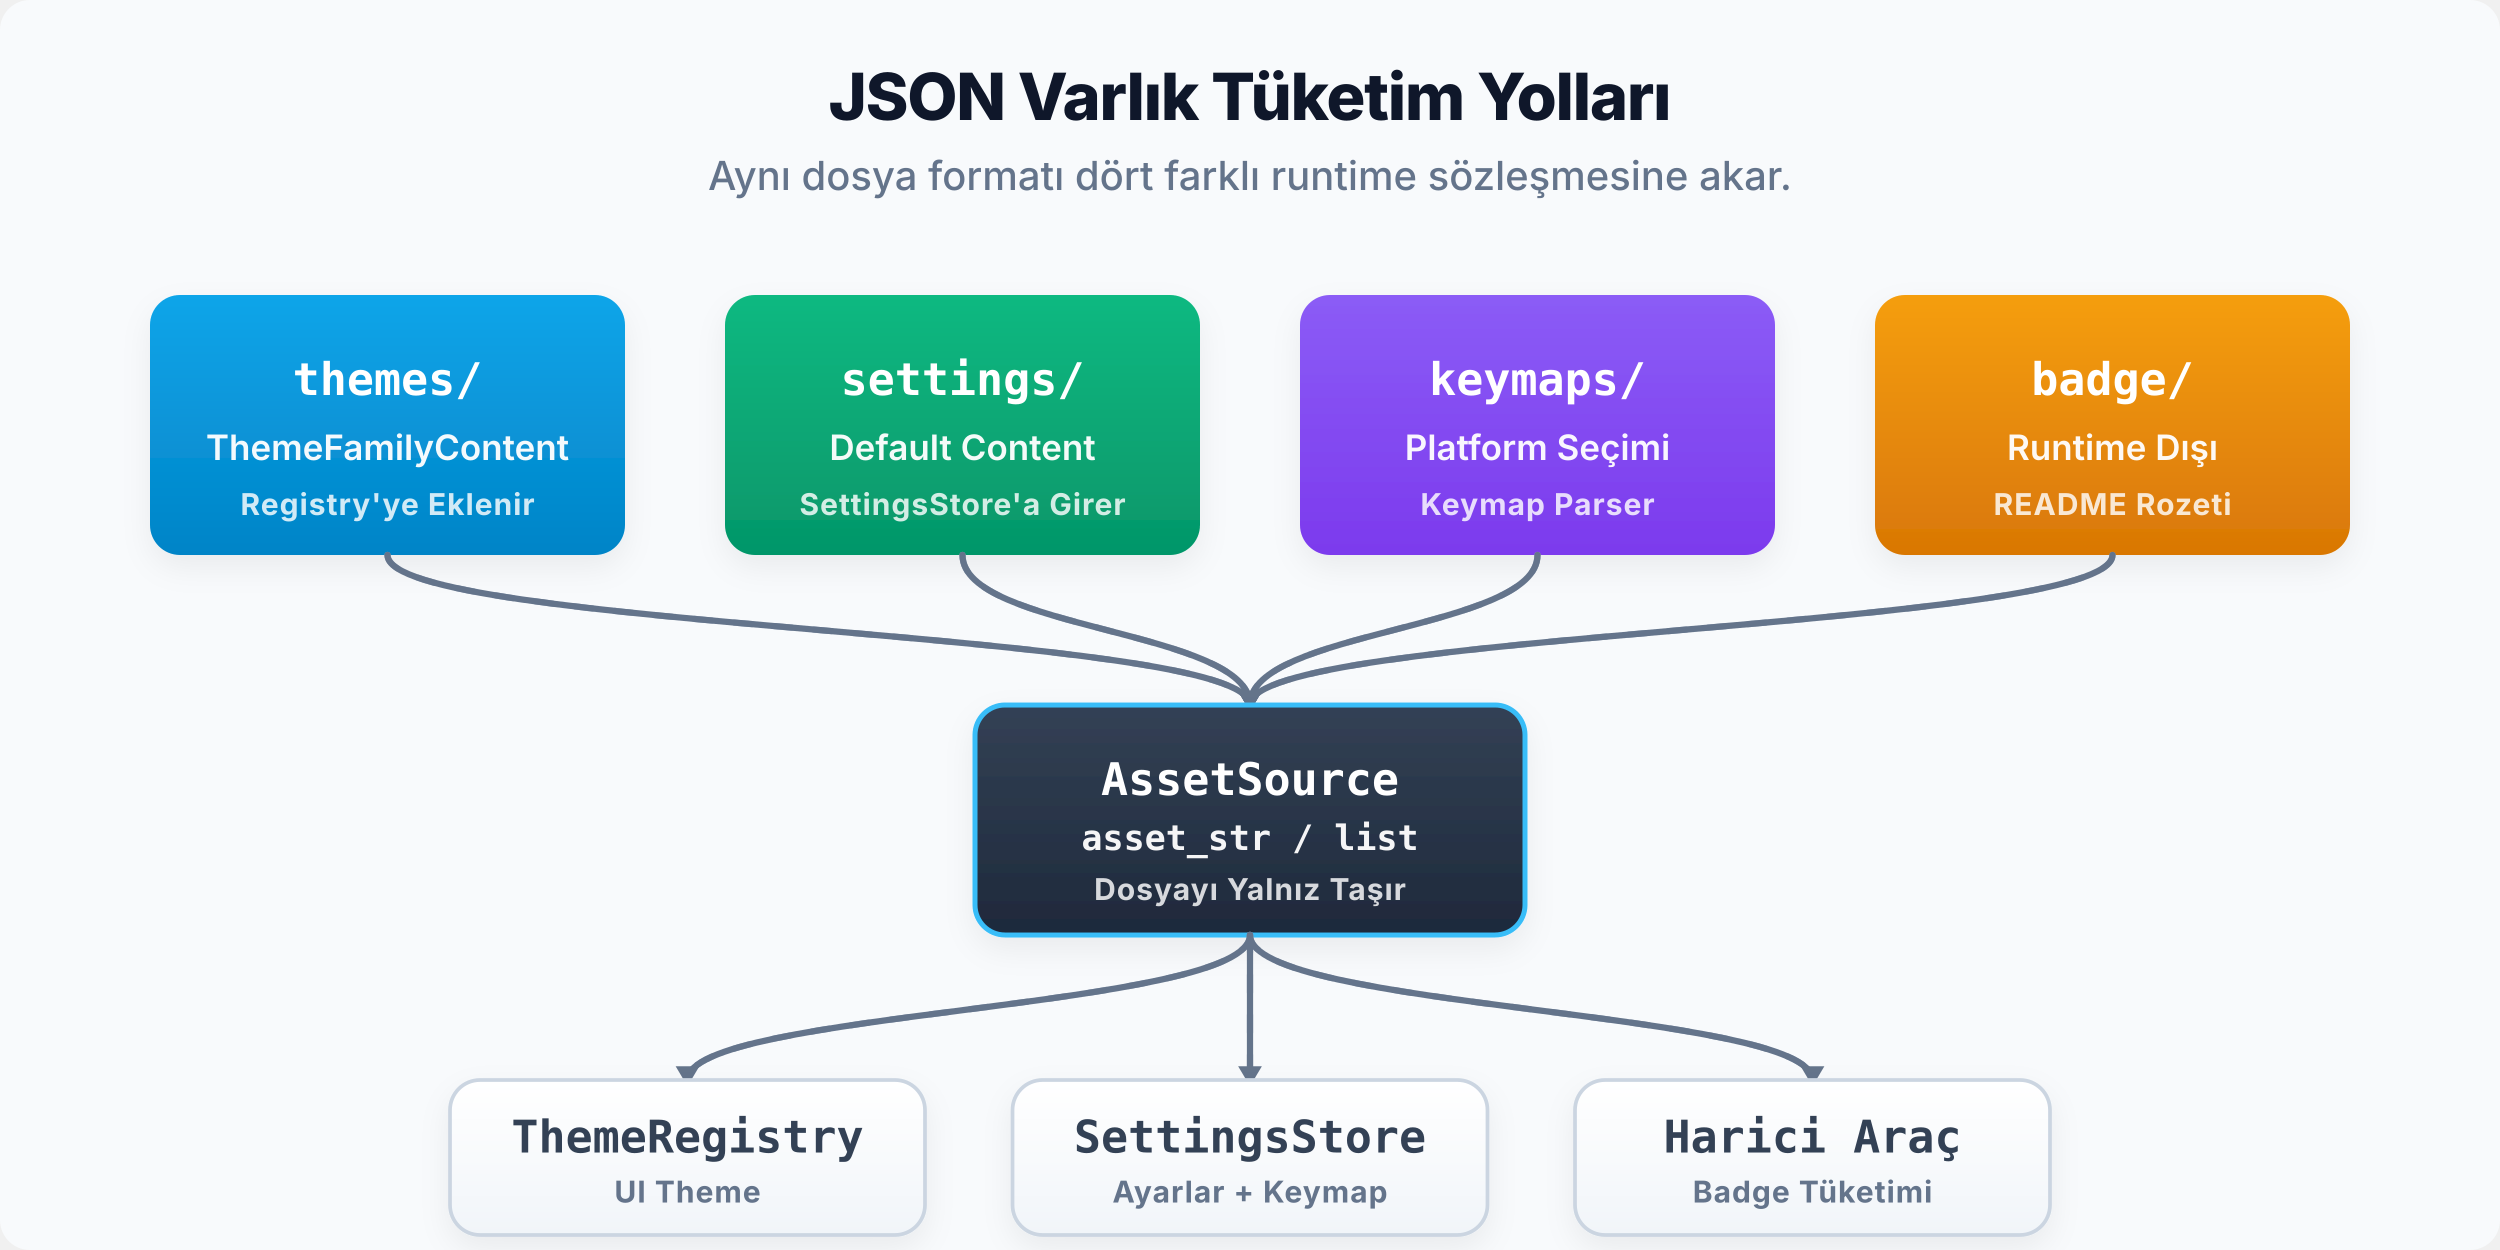
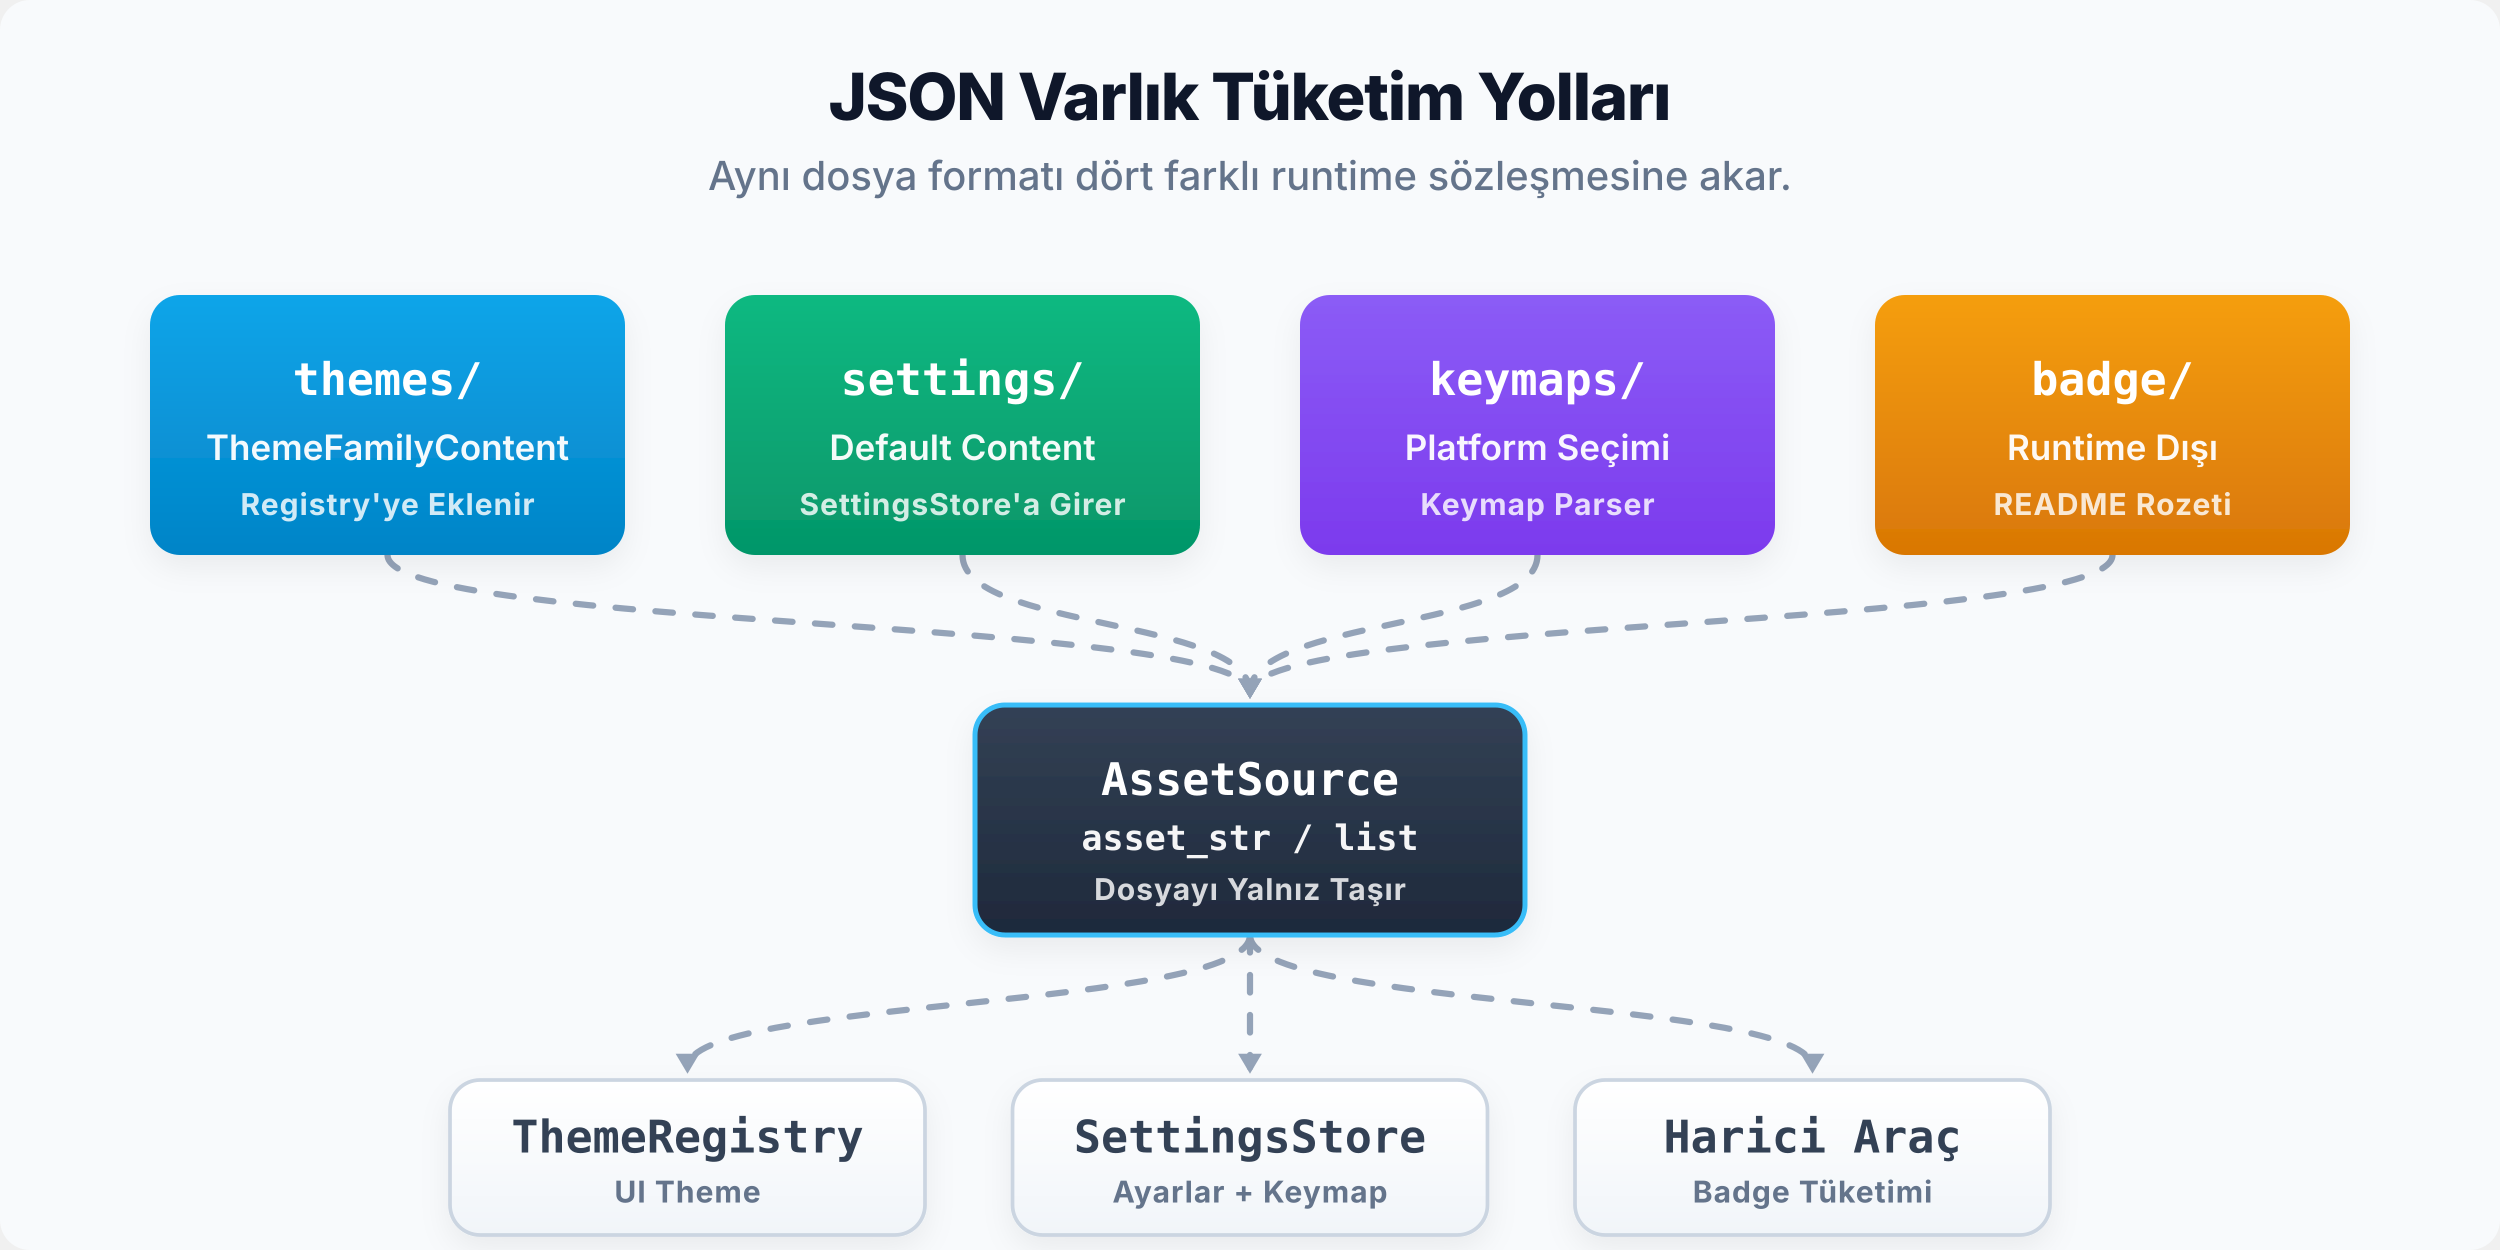
<svg xmlns="http://www.w3.org/2000/svg" viewBox="0 0 1000 500">
  <defs>
    <filter id="shadow" x="-20%" y="-20%" width="140%" height="140%">
      <feDropShadow dx="0" dy="5" stdDeviation="6" flood-color="#0f172a" flood-opacity="0.06" />
    </filter>
    <marker id="arrow" viewBox="0 0 1 1" refX="0.6" refY="0" markerWidth="1" markerHeight="1" orient="auto-start-reverse" overflow="visible" preserveAspectRatio="xMidYMid">
-       <path d="M 1.6 0 L -1.6 1.9 L -1.6 -1.9 Z" fill="#64748b" />
+       <path d="M 1.6 0 L -1.6 1.9 L -1.6 -1.9 Z" fill="#94a3b8" />
    </marker>
    <linearGradient id="g-sky" x1="0" y1="0" x2="0" y2="1">
      <stop offset="0" stop-color="#0ea5e9" />
      <stop offset="1" stop-color="#0284c7" />
    </linearGradient>
    <linearGradient id="g-green" x1="0" y1="0" x2="0" y2="1">
      <stop offset="0" stop-color="#10b981" />
      <stop offset="1" stop-color="#059669" />
    </linearGradient>
    <linearGradient id="g-purple" x1="0" y1="0" x2="0" y2="1">
      <stop offset="0" stop-color="#8b5cf6" />
      <stop offset="1" stop-color="#7c3aed" />
    </linearGradient>
    <linearGradient id="g-amber" x1="0" y1="0" x2="0" y2="1">
      <stop offset="0" stop-color="#f59e0b" />
      <stop offset="1" stop-color="#d97706" />
    </linearGradient>
    <linearGradient id="g-slate" x1="0" y1="0" x2="0" y2="1">
      <stop offset="0" stop-color="#334155" />
      <stop offset="1" stop-color="#1e293b" />
    </linearGradient>
    <linearGradient id="g-light" x1="0" y1="0" x2="0" y2="1">
      <stop offset="0" stop-color="#ffffff" />
      <stop offset="1" stop-color="#f1f5f9" />
    </linearGradient>
    <style>
      .bg { fill: #f8fafc; }
      .title { font: 800 26px system-ui, -apple-system, sans-serif; fill: #0f172a; letter-spacing: -0.5px; text-anchor: middle; }
      .sub { font: 500 16px system-ui, -apple-system, sans-serif; fill: #64748b; text-anchor: middle; }

      .api { font: 800 18px ui-monospace, SFMono-Regular, monospace; fill: #ffffff; text-anchor: middle; }
      .body { font: 600 14px system-ui, -apple-system, sans-serif; fill: #ffffff; opacity: 0.95; text-anchor: middle; }
      .when { font: 700 12px system-ui, -apple-system, sans-serif; fill: #ffffff; opacity: 0.82; letter-spacing: 0.4px; text-anchor: middle; }

-       .arrow-line { stroke: #64748b; stroke-width: 2.5; fill: none; marker-end: url(#arrow); stroke-linecap: round; stroke-linejoin: round; }
-       .flow { stroke: #94a3b8; stroke-width: 2.5; fill: none; stroke-linecap: round; stroke-dasharray: 7 9; animation: flow 9s linear infinite; }
+       .flow { stroke: #94a3b8; stroke-width: 2.5; fill: none; marker-end: url(#arrow); stroke-linecap: round; stroke-dasharray: 7 9; animation: flow 9s linear infinite; }

      @keyframes flow { from { stroke-dashoffset: 32; } to { stroke-dashoffset: 0; } }
      @media (prefers-reduced-motion: reduce) { .flow { animation: none; } }
    </style>
  </defs>
  <rect width="100%" height="100%" rx="12" class="bg" />
  <text x="500" y="48" class="title">JSON Varlık Tüketim Yolları</text>
  <text x="500" y="76" class="sub">Aynı dosya formatı dört farklı runtime sözleşmesine akar.</text>
+   <path d="M 155 222 C 155 252 500 247 500 277" class="flow" />
+   <path d="M 385 222 C 385 252 500 247 500 277" class="flow" />
+   <path d="M 615 222 C 615 252 500 247 500 277" class="flow" />
+   <path d="M 845 222 C 845 252 500 247 500 277" class="flow" />
  <g transform="translate(60, 118)">
    <rect width="190" height="104" rx="12" fill="url(#g-sky)" filter="url(#shadow)" />
    <text x="95" y="40" class="api">themes/</text>
    <text x="95" y="66" class="body">ThemeFamilyContent</text>
    <text x="95" y="88" class="when">Registry'ye Eklenir</text>
  </g>
  <g transform="translate(290, 118)">
    <rect width="190" height="104" rx="12" fill="url(#g-green)" filter="url(#shadow)" />
    <text x="95" y="40" class="api">settings/</text>
    <text x="95" y="66" class="body">Default Content</text>
    <text x="95" y="88" class="when">SettingsStore'a Girer</text>
  </g>
  <g transform="translate(520, 118)">
    <rect width="190" height="104" rx="12" fill="url(#g-purple)" filter="url(#shadow)" />
    <text x="95" y="40" class="api">keymaps/</text>
    <text x="95" y="66" class="body">Platform Seçimi</text>
    <text x="95" y="88" class="when">Keymap Parser</text>
  </g>
  <g transform="translate(750, 118)">
    <rect width="190" height="104" rx="12" fill="url(#g-amber)" filter="url(#shadow)" />
    <text x="95" y="40" class="api">badge/</text>
    <text x="95" y="66" class="body">Runtime Dışı</text>
    <text x="95" y="88" class="when">README Rozeti</text>
  </g>
-   <path d="M 155 222 C 155 252 500 252 500 282" class="flow" />
-   <path d="M 385 222 C 385 252 500 252 500 282" class="flow" />
-   <path d="M 615 222 C 615 252 500 252 500 282" class="flow" />
-   <path d="M 845 222 C 845 252 500 252 500 282" class="flow" />
-   <path d="M 155 222 C 155 252 500 252 500 282" class="arrow-line" />
-   <path d="M 385 222 C 385 252 500 252 500 282" class="arrow-line" />
-   <path d="M 615 222 C 615 252 500 252 500 282" class="arrow-line" />
-   <path d="M 845 222 C 845 252 500 252 500 282" class="arrow-line" />
+   <path d="M 500 374 C 500 404 275 399 275 427" class="flow" />
+   <path d="M 500 374 V 427" class="flow" />
+   <path d="M 500 374 C 500 404 725 399 725 427" class="flow" />
  <g transform="translate(390, 282)">
    <rect width="220" height="92" rx="12" fill="url(#g-slate)" stroke="#38bdf8" stroke-width="2" filter="url(#shadow)" />
    <text x="110" y="36" class="api">AssetSource</text>
    <text x="110" y="58" class="body" style="font-family:ui-monospace,SFMono-Regular,monospace">asset_str / list</text>
    <text x="110" y="78" class="when">Dosyayı Yalnız Taşır</text>
  </g>
-   <path d="M 500 374 C 500 404 275 404 275 432" class="flow" />
-   <path d="M 500 374 V 432" class="flow" />
-   <path d="M 500 374 C 500 404 725 404 725 432" class="flow" />
-   <path d="M 500 374 C 500 404 275 404 275 432" class="arrow-line" />
-   <path d="M 500 374 V 432" class="arrow-line" />
-   <path d="M 500 374 C 500 404 725 404 725 432" class="arrow-line" />
  <g transform="translate(180, 432)">
    <rect width="190" height="62" rx="12" fill="url(#g-light)" stroke="#cbd5e1" stroke-width="1.5" filter="url(#shadow)" />
    <text x="95" y="29" class="api" style="fill:#334155">ThemeRegistry</text>
    <text x="95" y="49" class="when" style="fill:#64748b;opacity:1">UI Theme</text>
  </g>
  <g transform="translate(405, 432)">
    <rect width="190" height="62" rx="12" fill="url(#g-light)" stroke="#cbd5e1" stroke-width="1.5" filter="url(#shadow)" />
    <text x="95" y="29" class="api" style="fill:#334155">SettingsStore</text>
    <text x="95" y="49" class="when" style="fill:#64748b;opacity:1">Ayarlar + Keymap</text>
  </g>
  <g transform="translate(630, 432)">
    <rect width="190" height="62" rx="12" fill="url(#g-light)" stroke="#cbd5e1" stroke-width="1.5" filter="url(#shadow)" />
    <text x="95" y="29" class="api" style="fill:#334155">Harici Araç</text>
    <text x="95" y="49" class="when" style="fill:#64748b;opacity:1">Badge Tüketimi</text>
  </g>
</svg>
